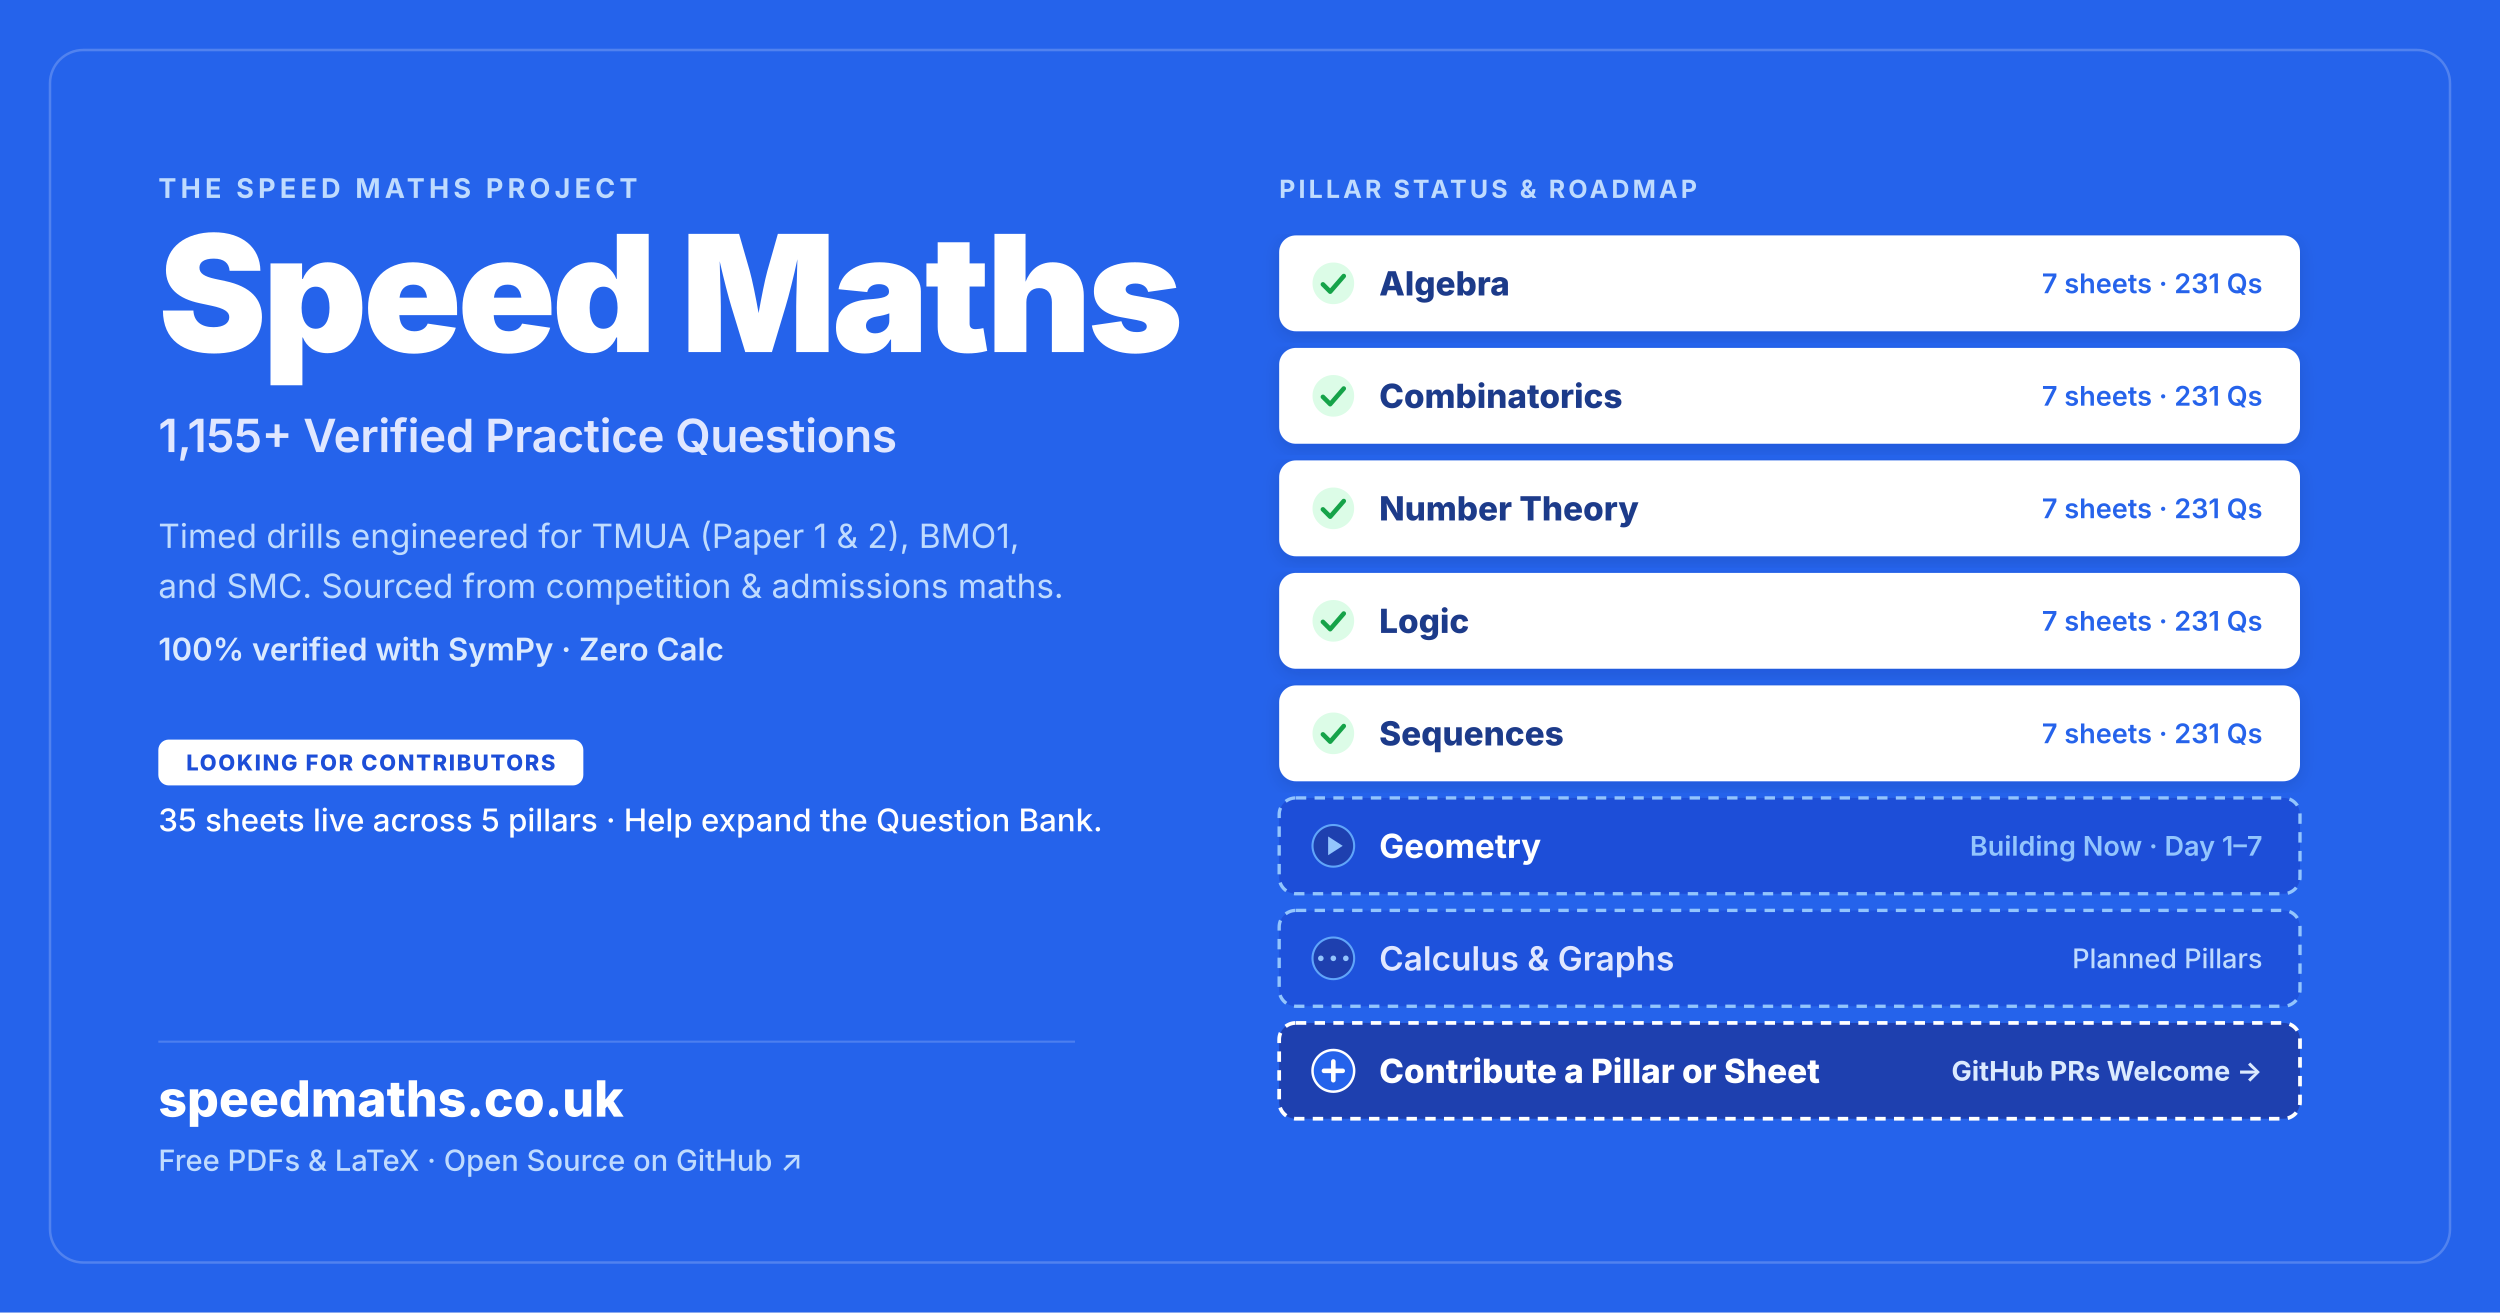
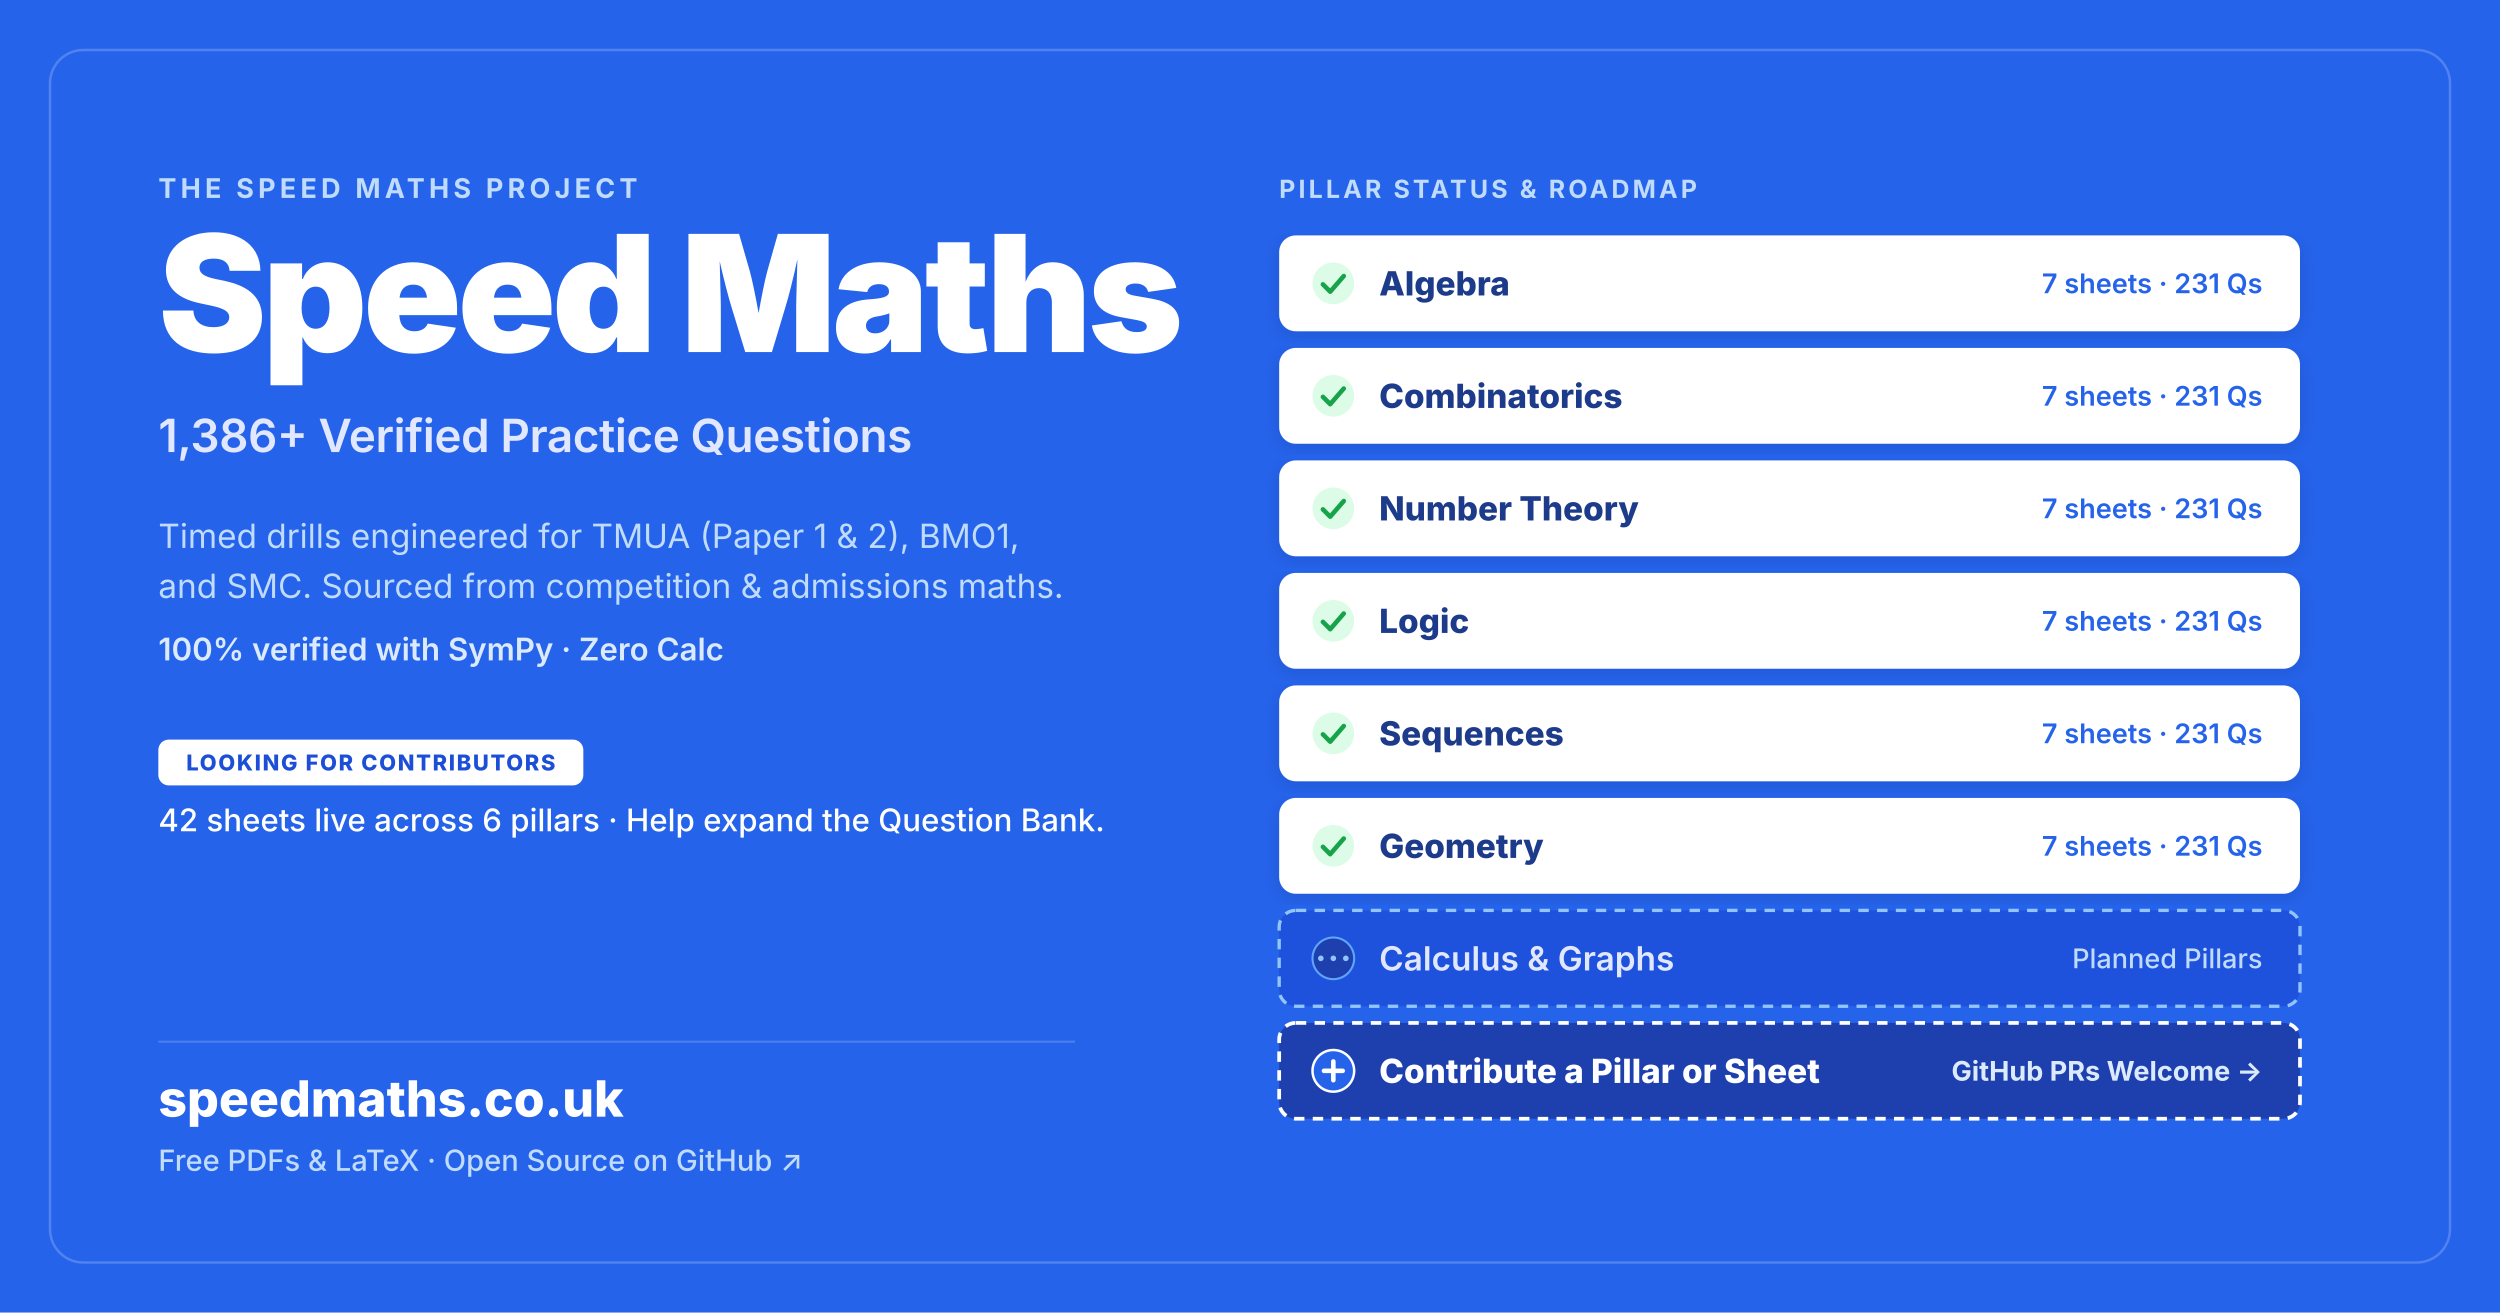
<svg xmlns="http://www.w3.org/2000/svg" viewBox="0 0 1200 630" width="1200" height="630">
  <defs>
    <filter id="shadow" x="-3%" y="-6%" width="106%" height="118%">
      <feDropShadow dx="0" dy="2" stdDeviation="4" flood-color="#0f172a" flood-opacity="0.12" />
    </filter>
  </defs>
  <style>
    .sans { font-family: -apple-system, BlinkMacSystemFont, 'Inter', 'Segoe UI', Roboto, Helvetica, Arial, sans-serif; }
    .mono { font-family: 'SF Mono', 'Fira Code', 'Roboto Mono', Menlo, Consolas, monospace; }
  </style>
  <rect width="1200" height="630" fill="#2563eb" />
  <rect x="24" y="24" width="1152" height="582" rx="16" fill="none" stroke="#ffffff" stroke-width="1.2" stroke-opacity="0.2" />
  <g transform="translate(76, 95)">
    <text y="0" class="sans" font-size="13" font-weight="700" fill="#bfdbfe" letter-spacing="2">
      THE SPEED MATHS PROJECT
    </text>
    <text y="74" class="sans" font-size="78" font-weight="900" fill="#ffffff" letter-spacing="-2">
      Speed Maths
    </text>
    <text y="122" class="sans" font-size="22" font-weight="600" fill="#e0e7ff" letter-spacing="-0.2">
-       1,155+ Verified Practice Questions
+       1,386+ Verified Practice Questions
    </text>
    <g transform="translate(0, 168)">
      <text y="0" class="sans" font-size="16" font-weight="400" fill="#bfdbfe">
        Timed drills engineered for TMUA (Paper 1 &amp; 2), BMO1,
      </text>
      <text y="24" class="sans" font-size="16" font-weight="400" fill="#bfdbfe">
        and SMC. Sourced from competition &amp; admissions maths.
      </text>
      <text y="54" class="sans" font-size="15" font-weight="600" fill="#dbeafe">
        100% verified with SymPy · Zero Calc
      </text>
    </g>
    <g transform="translate(0, 260)">
      <g transform="translate(0, 0)">
        <rect width="204" height="22" rx="5" fill="#ffffff" />
        <text x="102" y="11" dominant-baseline="central" class="sans" font-size="10.5" font-weight="800" fill="#1d4ed8" text-anchor="middle" letter-spacing="0.8">
          LOOKING FOR CONTRIBUTORS
        </text>
      </g>
      <text y="44" class="sans" font-size="15" font-weight="500" fill="#ffffff">
-         35 sheets live across 5 pillars · Help expand the Question Bank.
+         42 sheets live across 6 pillars · Help expand the Question Bank.
      </text>
    </g>
    <g transform="translate(0, 405)">
      <line x1="0" y1="0" x2="440" y2="0" stroke="#ffffff" stroke-opacity="0.18" stroke-width="1" />
      <text y="36" class="sans" font-size="24" font-weight="800" fill="#ffffff">speedmaths.co.uk</text>
      <text y="62" class="sans" font-size="14" font-weight="500" fill="#bfdbfe">Free PDFs &amp; LaTeX · Open Source on GitHub ↗</text>
    </g>
  </g>
  <g transform="translate(614, 95)">
    <text x="0" y="0" class="sans" font-size="12" font-weight="700" fill="#bfdbfe" letter-spacing="1.5">
      PILLAR STATUS &amp; ROADMAP
    </text>
    <g transform="translate(0, 18)" filter="url(#shadow)">
      <rect width="490" height="46" rx="8" fill="#ffffff" />
      <circle cx="26" cy="23" r="10" fill="#dcfce7" />
      <path d="M21 23.5 L24.5 27 L31 19.5" stroke="#16a34a" stroke-width="2.2" stroke-linecap="round" stroke-linejoin="round" fill="none" />
      <text x="48" y="23" dominant-baseline="central" class="sans" font-size="16" font-weight="800" fill="#1e3a8a">Algebra</text>
      <text x="472" y="23" dominant-baseline="central" class="sans" font-size="13" font-weight="600" fill="#2563eb" text-anchor="end">7 sheets · 231 Qs</text>
    </g>
    <g transform="translate(0, 72)" filter="url(#shadow)">
      <rect width="490" height="46" rx="8" fill="#ffffff" />
      <circle cx="26" cy="23" r="10" fill="#dcfce7" />
      <path d="M21 23.5 L24.5 27 L31 19.5" stroke="#16a34a" stroke-width="2.2" stroke-linecap="round" stroke-linejoin="round" fill="none" />
      <text x="48" y="23" dominant-baseline="central" class="sans" font-size="16" font-weight="800" fill="#1e3a8a">Combinatorics</text>
      <text x="472" y="23" dominant-baseline="central" class="sans" font-size="13" font-weight="600" fill="#2563eb" text-anchor="end">7 sheets · 231 Qs</text>
    </g>
    <g transform="translate(0, 126)" filter="url(#shadow)">
      <rect width="490" height="46" rx="8" fill="#ffffff" />
      <circle cx="26" cy="23" r="10" fill="#dcfce7" />
      <path d="M21 23.5 L24.5 27 L31 19.5" stroke="#16a34a" stroke-width="2.2" stroke-linecap="round" stroke-linejoin="round" fill="none" />
      <text x="48" y="23" dominant-baseline="central" class="sans" font-size="16" font-weight="800" fill="#1e3a8a">Number Theory</text>
      <text x="472" y="23" dominant-baseline="central" class="sans" font-size="13" font-weight="600" fill="#2563eb" text-anchor="end">7 sheets · 231 Qs</text>
    </g>
    <g transform="translate(0, 180)" filter="url(#shadow)">
      <rect width="490" height="46" rx="8" fill="#ffffff" />
      <circle cx="26" cy="23" r="10" fill="#dcfce7" />
      <path d="M21 23.5 L24.5 27 L31 19.5" stroke="#16a34a" stroke-width="2.2" stroke-linecap="round" stroke-linejoin="round" fill="none" />
      <text x="48" y="23" dominant-baseline="central" class="sans" font-size="16" font-weight="800" fill="#1e3a8a">Logic</text>
      <text x="472" y="23" dominant-baseline="central" class="sans" font-size="13" font-weight="600" fill="#2563eb" text-anchor="end">7 sheets · 231 Qs</text>
    </g>
    <g transform="translate(0, 234)" filter="url(#shadow)">
      <rect width="490" height="46" rx="8" fill="#ffffff" />
      <circle cx="26" cy="23" r="10" fill="#dcfce7" />
      <path d="M21 23.5 L24.5 27 L31 19.5" stroke="#16a34a" stroke-width="2.2" stroke-linecap="round" stroke-linejoin="round" fill="none" />
      <text x="48" y="23" dominant-baseline="central" class="sans" font-size="16" font-weight="800" fill="#1e3a8a">Sequences</text>
      <text x="472" y="23" dominant-baseline="central" class="sans" font-size="13" font-weight="600" fill="#2563eb" text-anchor="end">7 sheets · 231 Qs</text>
    </g>
-     <g transform="translate(0, 288)">
-       <rect width="490" height="46" rx="8" fill="#1d4ed8" stroke="#93c5fd" stroke-width="1.6" stroke-dasharray="5 4" />
-       <circle cx="26" cy="23" r="10" fill="#1e40af" stroke="#60a5fa" stroke-width="1" />
-       <polygon points="23.5,18.5 23.5,27.5 30.5,23" fill="#93c5fd" />
-       <text x="48" y="23" dominant-baseline="central" class="sans" font-size="16" font-weight="700" fill="#ffffff">Geometry</text>
-       <text x="472" y="23" dominant-baseline="central" class="sans" font-size="13" font-weight="600" fill="#93c5fd" text-anchor="end">Building Now · Day 1–7</text>
+     <g transform="translate(0, 288)" filter="url(#shadow)">
+       <rect width="490" height="46" rx="8" fill="#ffffff" />
+       <circle cx="26" cy="23" r="10" fill="#dcfce7" />
+       <path d="M21 23.5 L24.5 27 L31 19.5" stroke="#16a34a" stroke-width="2.2" stroke-linecap="round" stroke-linejoin="round" fill="none" />
+       <text x="48" y="23" dominant-baseline="central" class="sans" font-size="16" font-weight="800" fill="#1e3a8a">Geometry</text>
+       <text x="472" y="23" dominant-baseline="central" class="sans" font-size="13" font-weight="600" fill="#2563eb" text-anchor="end">7 sheets · 231 Qs</text>
    </g>
    <g transform="translate(0, 342)">
      <rect width="490" height="46" rx="8" fill="#1d4ed8" stroke="#93c5fd" stroke-width="1.6" stroke-dasharray="5 4" fill-opacity="0.8" />
      <circle cx="26" cy="23" r="10" fill="#1e40af" stroke="#60a5fa" stroke-width="1" />
      <circle cx="20" cy="23" r="1.35" fill="#93c5fd" />
      <circle cx="26" cy="23" r="1.35" fill="#93c5fd" />
      <circle cx="32" cy="23" r="1.35" fill="#93c5fd" />
      <text x="48" y="23" dominant-baseline="central" class="sans" font-size="16" font-weight="600" fill="#e0e7ff">Calculus &amp; Graphs</text>
      <text x="472" y="23" dominant-baseline="central" class="sans" font-size="13" font-weight="500" fill="#bfdbfe" text-anchor="end">Planned Pillars</text>
    </g>
    <g transform="translate(0, 396)">
      <rect width="490" height="46" rx="8" fill="#1e40af" stroke="#ffffff" stroke-width="1.8" stroke-dasharray="5 4" />
      <circle cx="26" cy="23" r="10" fill="#2563eb" stroke="#ffffff" stroke-width="1.2" />
      <path d="M26 18.5 L26 27.5 M21.5 23 L30.5 23" stroke="#ffffff" stroke-width="2.2" stroke-linecap="round" />
      <text x="48" y="23" dominant-baseline="central" class="sans" font-size="16" font-weight="800" fill="#ffffff">Contribute a Pillar or Sheet</text>
      <text x="472" y="23" dominant-baseline="central" class="sans" font-size="13" font-weight="700" fill="#dbeafe" text-anchor="end">GitHub PRs Welcome →</text>
    </g>
  </g>
</svg>
